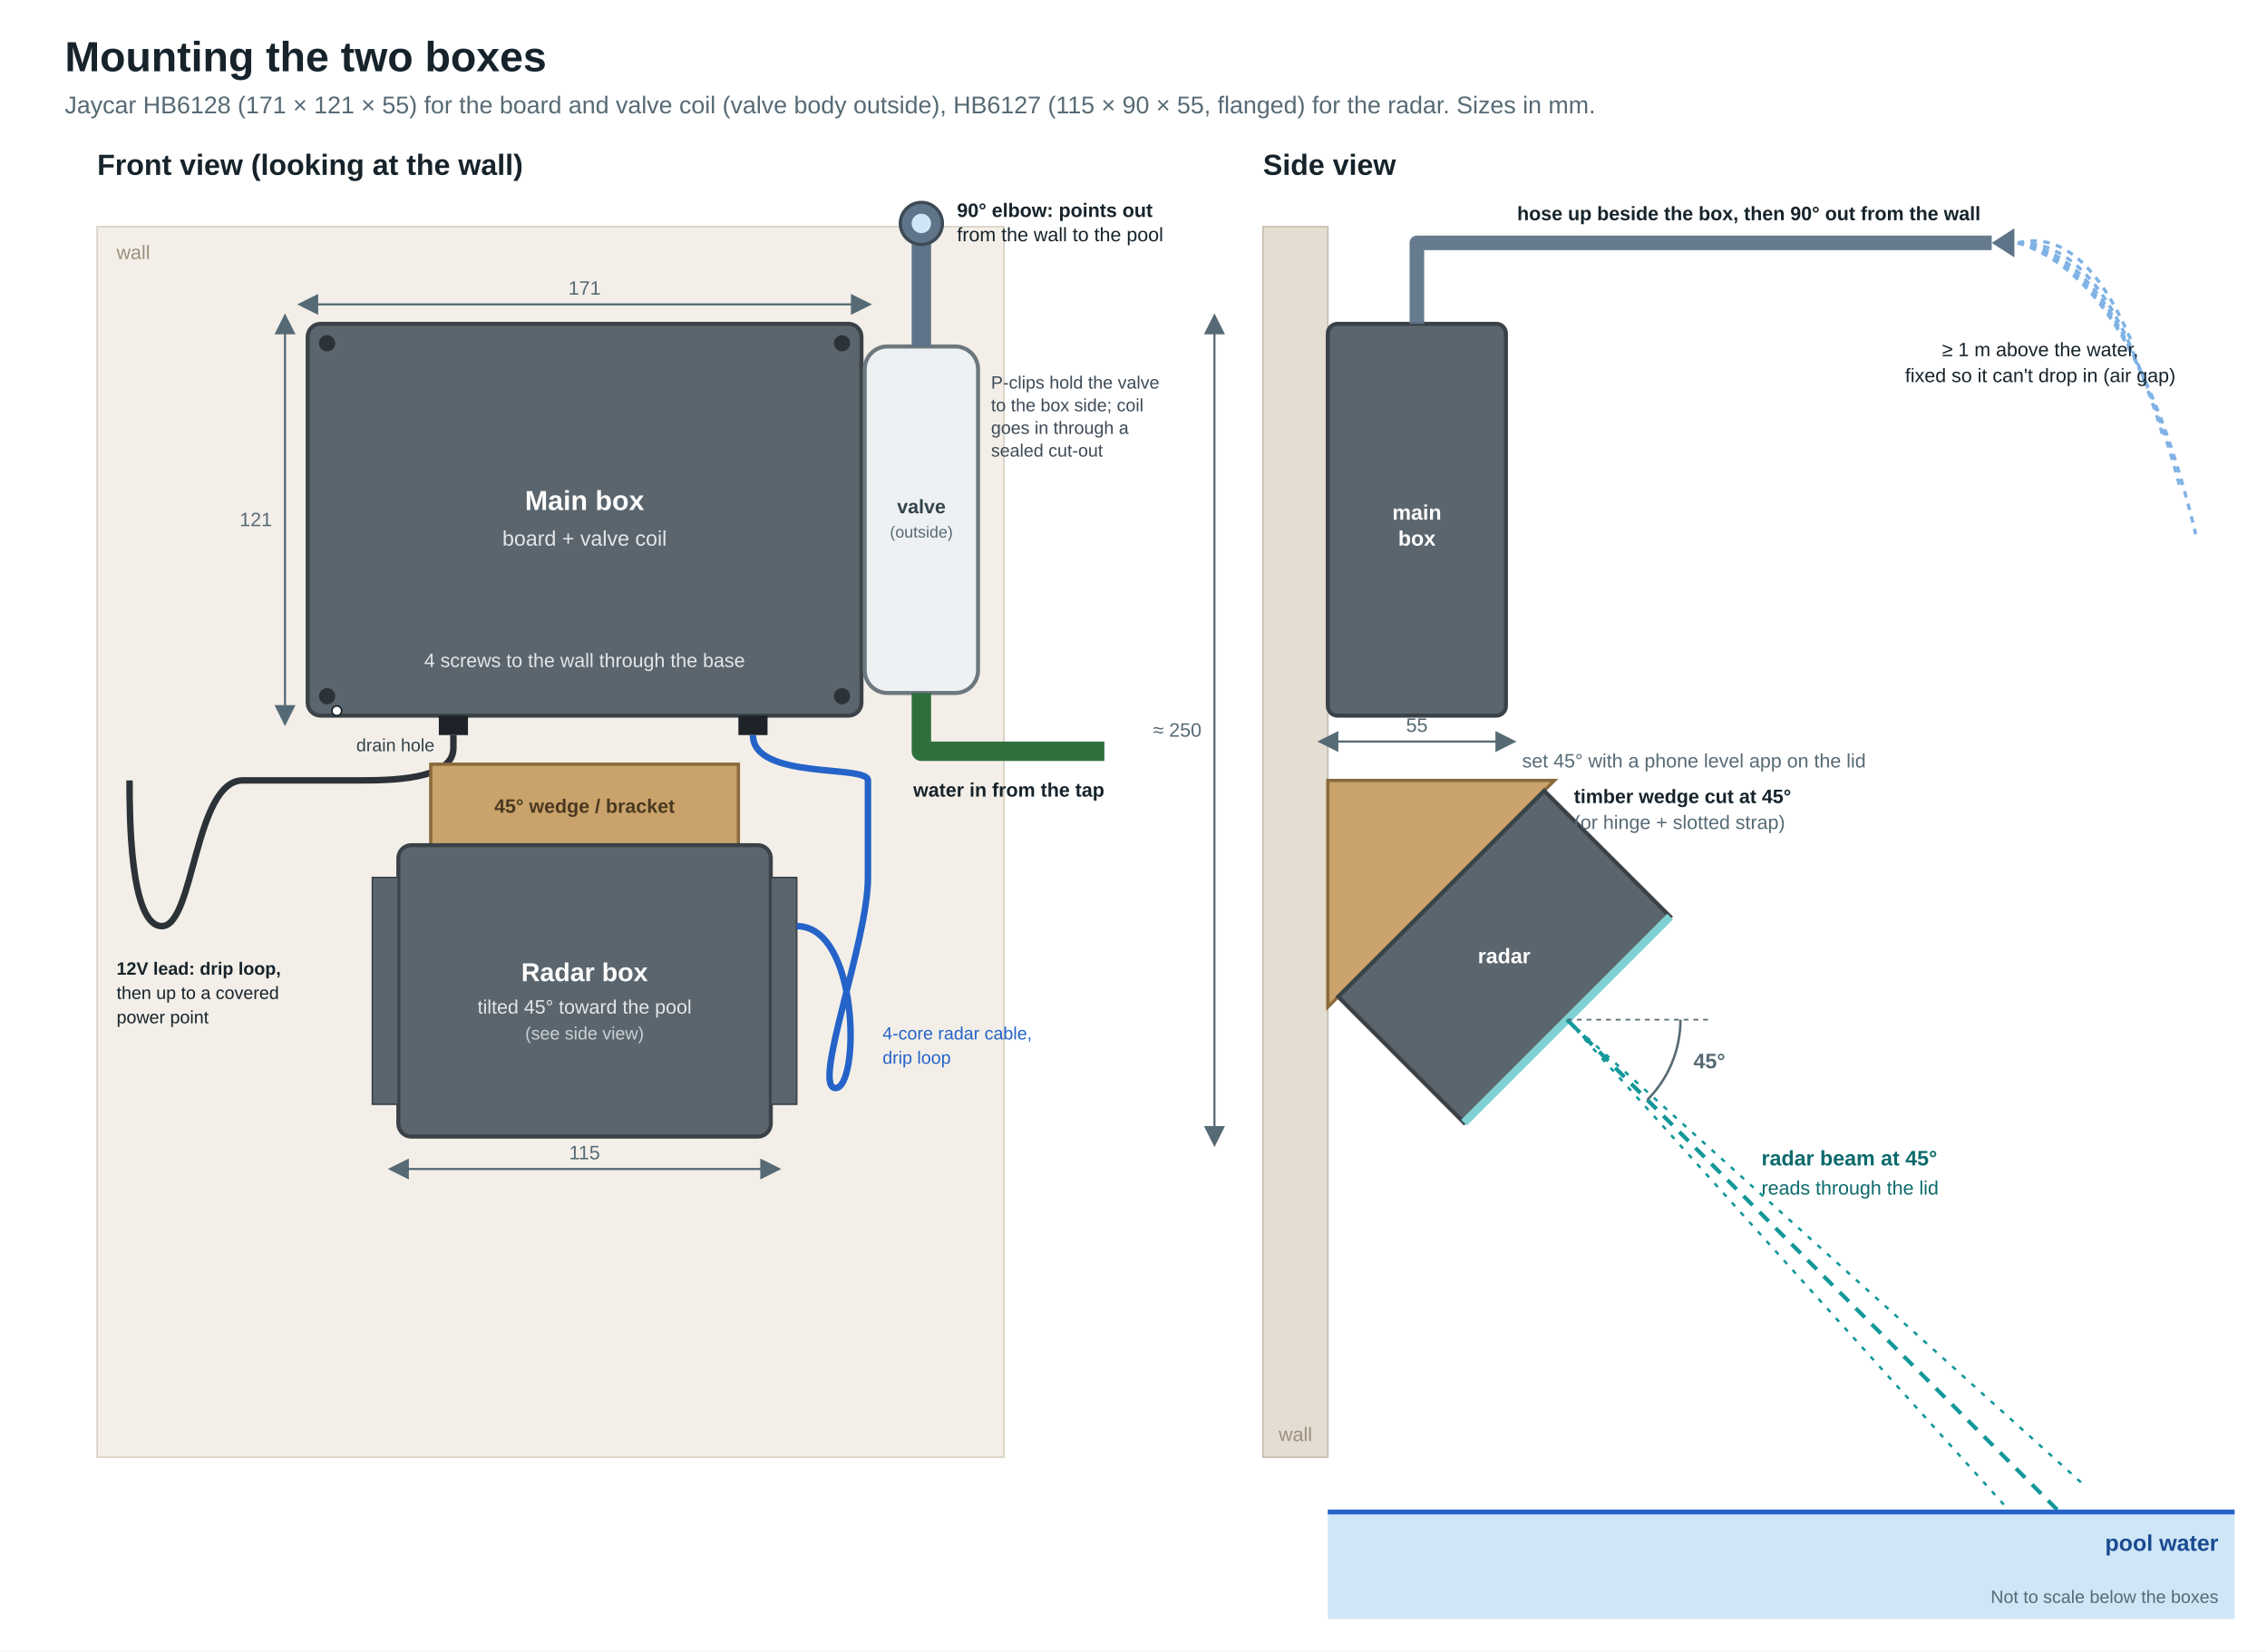
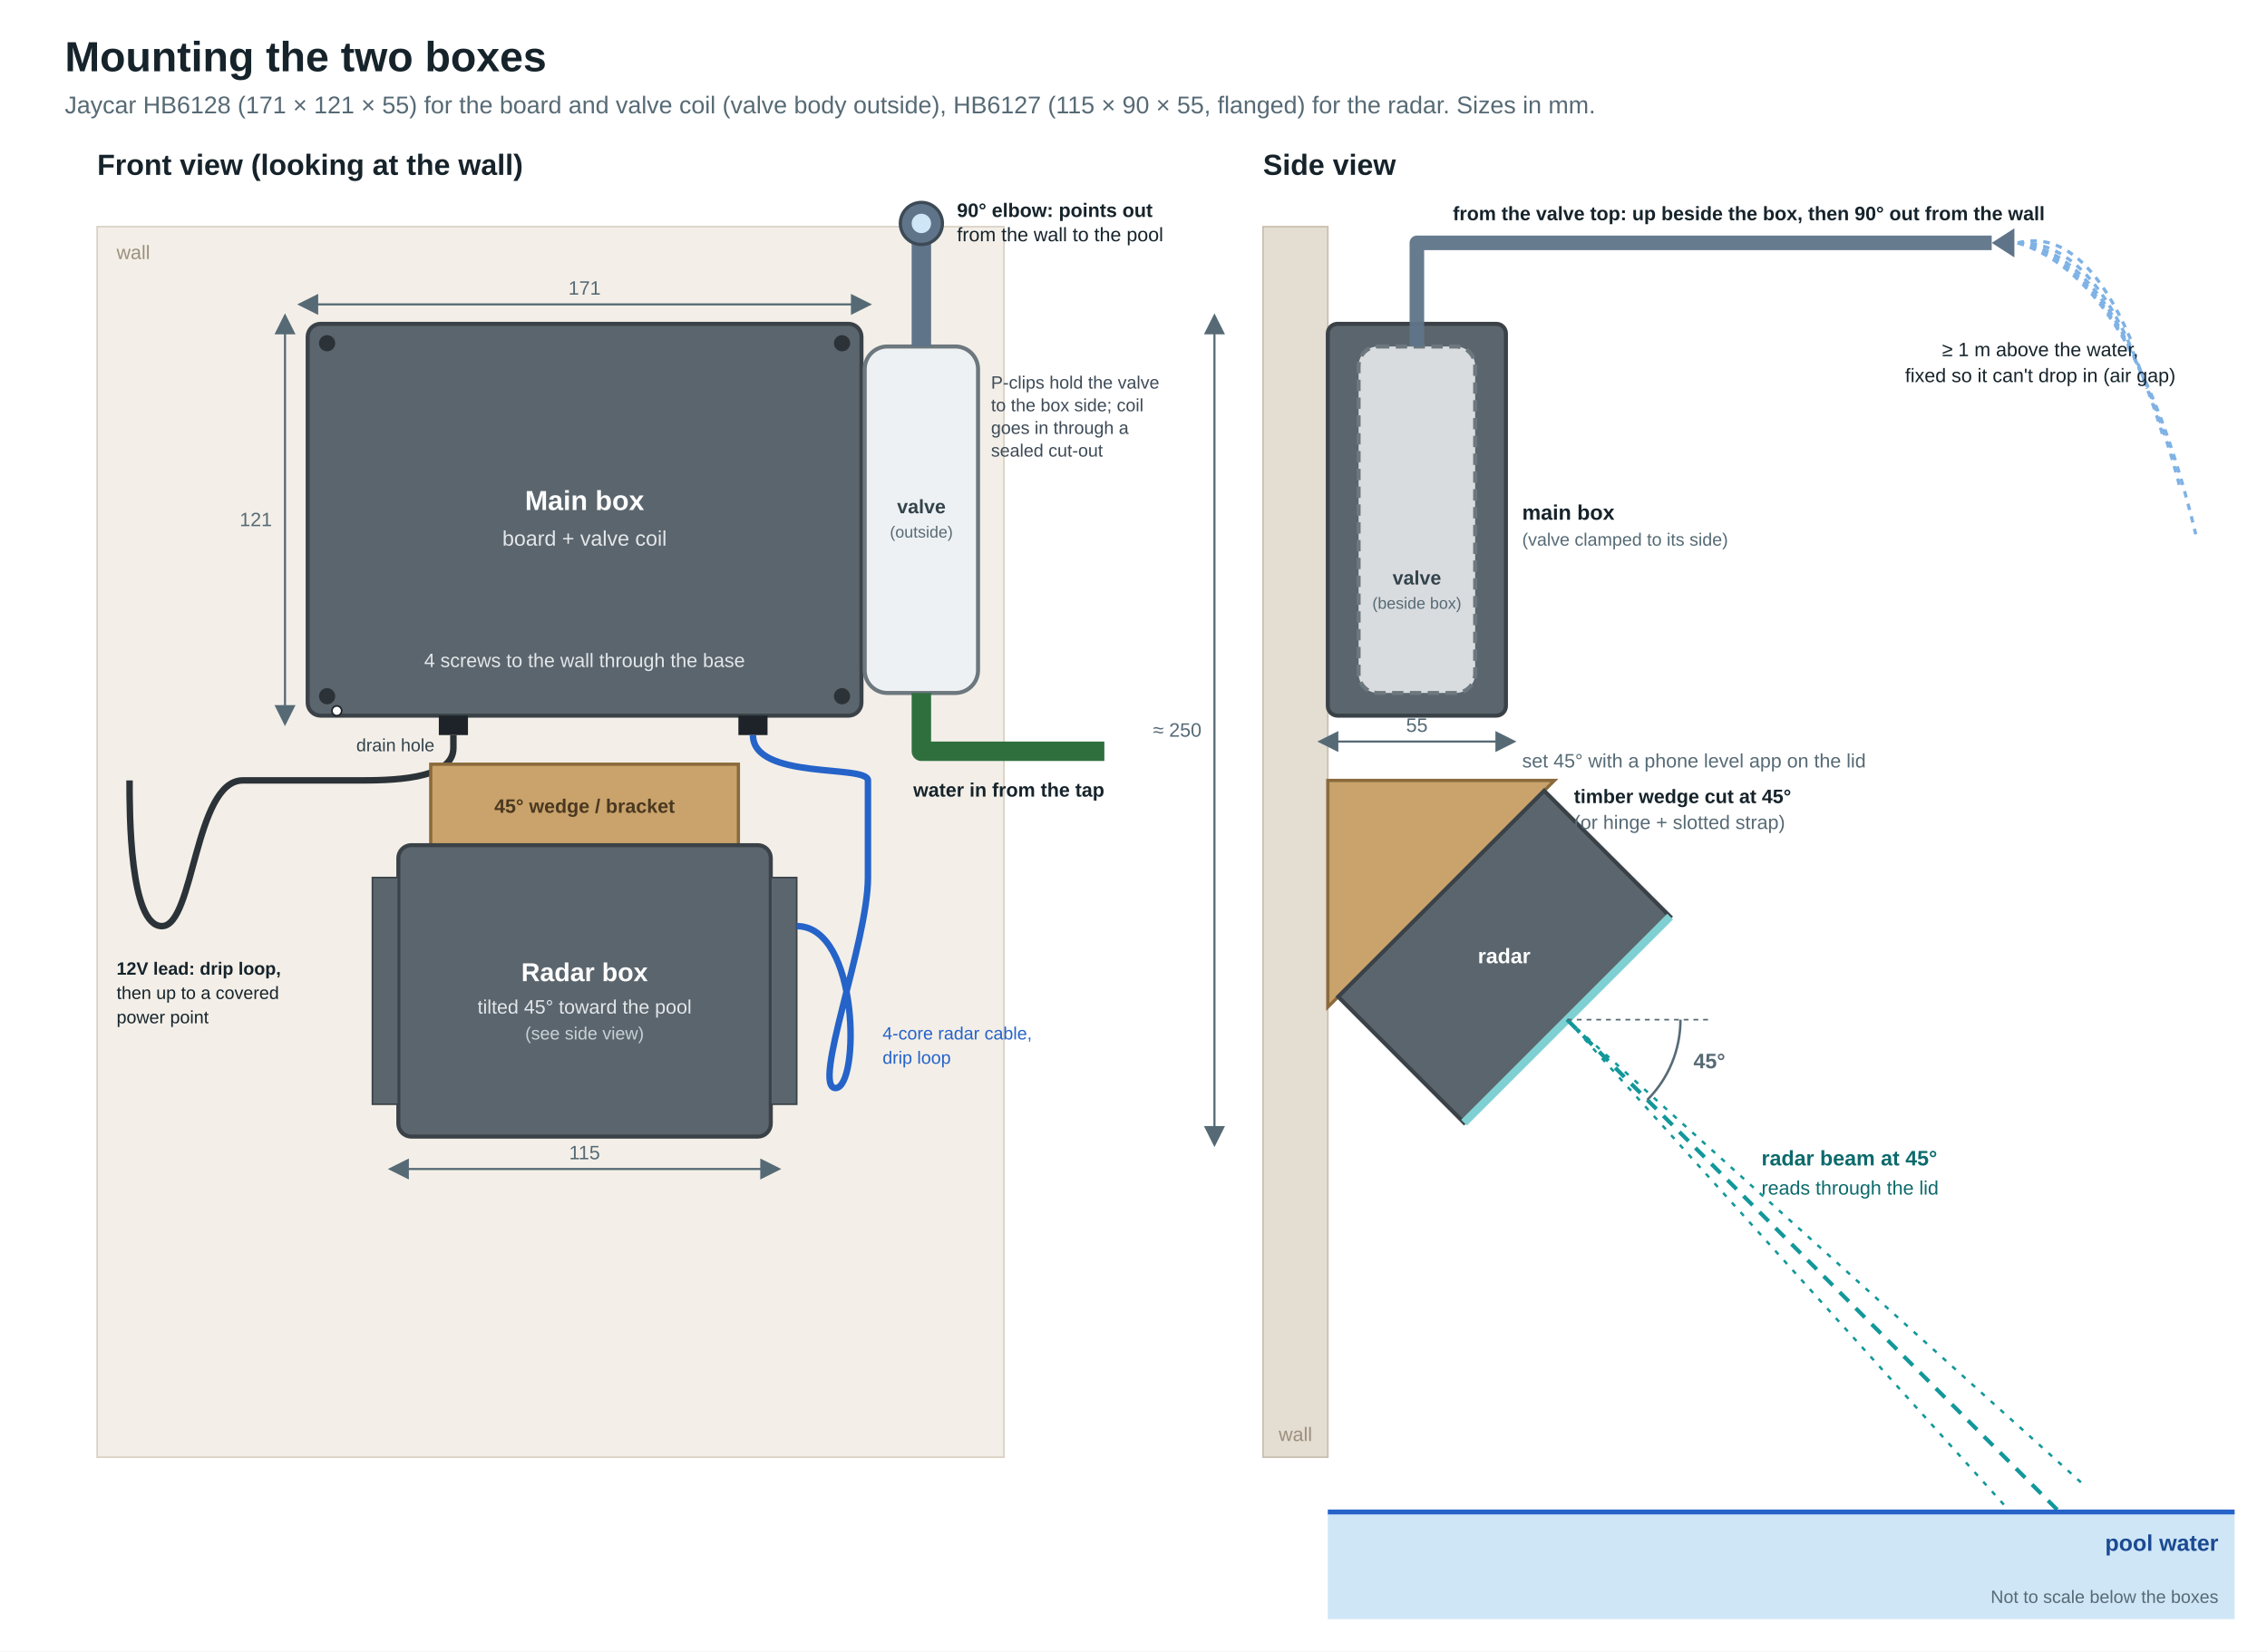
<svg xmlns="http://www.w3.org/2000/svg" viewBox="0 0 1400 1020" width="1400" height="1020" font-family="Arial, Helvetica, sans-serif">
  <rect width="1400" height="1020" fill="#fff" />
  <defs>
    <marker id="ar" markerWidth="10" markerHeight="10" refX="5" refY="5" orient="auto-start-reverse">
      <path d="M0,0 L10,5 L0,10 z" fill="#566a75" />
    </marker>
  </defs>
  <text x="40.0" y="44.0" font-size="26" text-anchor="start" fill="#16232b" font-weight="bold">Mounting the two boxes</text>
  <text x="40.0" y="70.0" font-size="15" text-anchor="start" fill="#566a75">Jaycar HB6128 (171 × 121 × 55) for the board and valve coil (valve body outside), HB6127 (115 × 90 × 55, flanged) for the radar. Sizes in mm.</text>
  <text x="60.0" y="108.0" font-size="18" text-anchor="start" fill="#16232b" font-weight="bold">Front view (looking at the wall)</text>
  <rect x="60" y="140" width="560" height="760" fill="#f3efe8" stroke="#d9d1c4" />
  <text x="72.0" y="160.0" font-size="12" text-anchor="start" fill="#9b8f7c">wall</text>
  <rect x="190" y="200" width="342.0" height="242.0" rx="8" fill="#5b656d" stroke="#3a4248" stroke-width="2.5" />
  <text x="361.0" y="315.0" font-size="17" text-anchor="middle" fill="#fff" font-weight="bold">Main box</text>
  <text x="361.0" y="337.0" font-size="13" text-anchor="middle" fill="#e3e7ea">board + valve coil</text>
  <circle cx="202" cy="212" r="5" fill="#2b3238" />
  <circle cx="520.0" cy="212" r="5" fill="#2b3238" />
  <circle cx="202" cy="430.0" r="5" fill="#2b3238" />
  <circle cx="520.0" cy="430.0" r="5" fill="#2b3238" />
  <text x="361.0" y="412.0" font-size="12" text-anchor="middle" fill="#e3e7ea">4 screws to the wall through the base</text>
  <line x1="190" y1="188" x2="532.0" y2="188" stroke="#566a75" stroke-width="1.3" marker-start="url(#ar)" marker-end="url(#ar)" />
  <text x="361.0" y="182.0" font-size="12" text-anchor="middle" fill="#566a75">171</text>
  <line x1="176" y1="200" x2="176" y2="442.0" stroke="#566a75" stroke-width="1.3" marker-start="url(#ar)" marker-end="url(#ar)" />
  <text x="168.0" y="325.0" font-size="12" text-anchor="end" fill="#566a75">121</text>
  <rect x="534.0" y="214" width="70.0" height="214.0" rx="14" fill="#eef1f3" stroke="#6d777e" stroke-width="2.5" />
  <text x="569.0" y="317.0" font-size="12" text-anchor="middle" fill="#33434c" font-weight="bold">valve</text>
  <text x="569.0" y="332.0" font-size="10" text-anchor="middle" fill="#566a75">(outside)</text>
  <path d="M569.0,214 L569.0,142" fill="none" stroke="#5f7489" stroke-width="12" />
  <circle cx="569.0" cy="138" r="13" fill="#5f7489" stroke="#3d4a56" stroke-width="2" />
  <circle cx="569.0" cy="138" r="6" fill="#cfe6f7" />
  <text x="591.0" y="134.0" font-size="12" text-anchor="start" fill="#16232b" font-weight="bold">90° elbow: points out</text>
  <text x="591.0" y="149.0" font-size="12" text-anchor="start" fill="#16232b">from the wall to the pool</text>
  <text x="612.0" y="240.0" font-size="11" text-anchor="start" fill="#3d4a56">P-clips hold the valve</text>
  <text x="612.0" y="254.0" font-size="11" text-anchor="start" fill="#3d4a56">to the box side; coil</text>
  <text x="612.0" y="268.0" font-size="11" text-anchor="start" fill="#3d4a56">goes in through a</text>
  <text x="612.0" y="282.0" font-size="11" text-anchor="start" fill="#3d4a56">sealed cut-out</text>
  <path d="M569.0,428.0 L569.0,464.0 L682.0,464.0" fill="none" stroke="#2f6f3e" stroke-width="12" stroke-linejoin="round" />
  <text x="682.0" y="492.0" font-size="12" text-anchor="end" fill="#16232b" font-weight="bold">water in from the tap</text>
  <rect x="271" y="442.0" width="18" height="12" fill="#1d2328" />
  <rect x="456" y="442.0" width="18" height="12" fill="#1d2328" />
  <circle cx="208" cy="439.0" r="3" fill="#fff" stroke="#1d2328" />
  <text x="220.0" y="464.0" font-size="11" text-anchor="start" fill="#33434c">drain hole</text>
  <path d="M280,454.0 L280,462.0 C280,482.0 240,482.0 220,482.0 L150,482.0 C120,482.0 120,572.0 100,572.0 C80,572.0 80,502.0 80,482.0" fill="none" stroke="#2b3238" stroke-width="4" />
  <text x="72.0" y="602.0" font-size="11" text-anchor="start" fill="#16232b" font-weight="bold">12V lead: drip loop,</text>
  <text x="72.0" y="617.0" font-size="11" text-anchor="start" fill="#16232b">then up to a covered</text>
  <text x="72.0" y="632.0" font-size="11" text-anchor="start" fill="#16232b">power point</text>
  <rect x="266.0" y="472.0" width="190.0" height="50.0" fill="#c9a36b" stroke="#8a6a3c" stroke-width="2" />
  <text x="361.0" y="502.0" font-size="12" text-anchor="middle" fill="#4a3820" font-weight="bold">45° wedge / bracket</text>
  <rect x="246.0" y="522.0" width="230.0" height="180.0" rx="8" fill="#5b656d" stroke="#3a4248" stroke-width="2.5" />
  <rect x="230.0" y="542.0" width="16" height="140.0" fill="#5b656d" stroke="#3a4248" />
  <rect x="476.0" y="542.0" width="16" height="140.0" fill="#5b656d" stroke="#3a4248" />
  <text x="361.0" y="606.0" font-size="16" text-anchor="middle" fill="#fff" font-weight="bold">Radar box</text>
  <text x="361.0" y="626.0" font-size="12" text-anchor="middle" fill="#e3e7ea">tilted 45° toward the pool</text>
  <text x="361.0" y="642.0" font-size="11" text-anchor="middle" fill="#c9d1d6">(see side view)</text>
  <line x1="246.0" y1="722.0" x2="476.0" y2="722.0" stroke="#566a75" stroke-width="1.3" marker-start="url(#ar)" marker-end="url(#ar)" />
  <text x="361.0" y="716.0" font-size="12" text-anchor="middle" fill="#566a75">115</text>
  <path d="M492.0,572.0 C531.0,572.0 531.0,672.0 516.0,672.0 C501.0,672.0 536.0,582.0 536.0,542.0 L536.0,482.0 C536.0,472.0 465,482.0 465,454.0" fill="none" stroke="#2563c9" stroke-width="4" />
  <text x="545.0" y="642.0" font-size="11" text-anchor="start" fill="#2563c9">4-core radar cable,</text>
  <text x="545.0" y="657.0" font-size="11" text-anchor="start" fill="#2563c9">drip loop</text>
  <line x1="750" y1="200" x2="750" y2="702.0" stroke="#566a75" stroke-width="1.3" marker-start="url(#ar)" marker-end="url(#ar)" />
  <text x="742.0" y="455.0" font-size="12" text-anchor="end" fill="#566a75">≈ 250</text>
  <text x="780.0" y="108.0" font-size="18" text-anchor="start" fill="#16232b" font-weight="bold">Side view</text>
  <rect x="780" y="140" width="40" height="760" fill="#e4ddd2" stroke="#c9bfb0" />
  <text x="800.0" y="890.0" font-size="12" text-anchor="middle" fill="#9b8f7c">wall</text>
  <rect x="820" y="200" width="110.0" height="242.0" rx="6" fill="#5b656d" stroke="#3a4248" stroke-width="2.5" />
-   <text x="875.0" y="321.0" font-size="13" text-anchor="middle" fill="#fff" font-weight="bold">main</text>
-   <text x="875.0" y="337.0" font-size="13" text-anchor="middle" fill="#fff" font-weight="bold">box</text>
+   <text x="940.0" y="321.0" font-size="13" text-anchor="start" fill="#16232b" font-weight="bold">main box</text>
+   <text x="940.0" y="337.0" font-size="11" text-anchor="start" fill="#566a75">(valve clamped to its side)</text>
  <line x1="820" y1="458.0" x2="930.0" y2="458.0" stroke="#566a75" stroke-width="1.3" marker-start="url(#ar)" marker-end="url(#ar)" />
  <text x="875.0" y="452.0" font-size="12" text-anchor="middle" fill="#566a75">55</text>
-   <path d="M875.0,200 L875.0,150 L1230.0,150" fill="none" stroke="#5f7489" stroke-width="9" stroke-linejoin="round" opacity="0.95" />
+   <rect x="839.0" y="214" width="72.0" height="214.0" rx="12" fill="#eef1f3" fill-opacity="0.85" stroke="#6d777e" stroke-width="2.5" stroke-dasharray="7 4" />
+   <text x="875.0" y="361.0" font-size="12" text-anchor="middle" fill="#33434c" font-weight="bold">valve</text>
+   <text x="875.0" y="376.0" font-size="10" text-anchor="middle" fill="#566a75">(beside box)</text>
+   <path d="M875.0,214 L875.0,150 L1230.0,150" fill="none" stroke="#5f7489" stroke-width="9" stroke-linejoin="round" opacity="0.95" />
  <path d="M1230.0,150 l14,-9 l0,18 z" fill="#5f7489" />
  <path d="M1246.0,150 q40,-10 70,60" fill="none" stroke="#7fb2e5" stroke-width="2" stroke-dasharray="4 4" />
  <path d="M1246.0,150 q48,-2 80,90" fill="none" stroke="#7fb2e5" stroke-width="2" stroke-dasharray="4 4" />
  <path d="M1246.0,150 q56,6 90,120" fill="none" stroke="#7fb2e5" stroke-width="2" stroke-dasharray="4 4" />
  <path d="M1246.0,150 q64,14 100,150" fill="none" stroke="#7fb2e5" stroke-width="2" stroke-dasharray="4 4" />
  <path d="M1246.0,150 q72,22 110,180" fill="none" stroke="#7fb2e5" stroke-width="2" stroke-dasharray="4 4" />
-   <text x="1080.0" y="136.0" font-size="12" text-anchor="middle" fill="#16232b" font-weight="bold">hose up beside the box, then 90° out from the wall</text>
+   <text x="1080.0" y="136.0" font-size="12" text-anchor="middle" fill="#16232b" font-weight="bold">from the valve top: up beside the box, then 90° out from the wall</text>
  <text x="1260.0" y="220.0" font-size="12" text-anchor="middle" fill="#16232b">≥ 1 m above the water,</text>
  <text x="1260.0" y="236.0" font-size="12" text-anchor="middle" fill="#16232b">fixed so it can't drop in (air gap)</text>
  <polygon points="820.0,482.0 960.0,482.0 820.0,622.0" fill="#c9a36b" stroke="#8a6a3c" stroke-width="2" />
  <polygon points="953.6,488.4 826.4,615.6 904.1,693.4 1031.4,566.1" fill="#5b656d" stroke="#3a4248" stroke-width="2.5" />
  <text x="928.9" y="594.9" font-size="13" text-anchor="middle" fill="#fff" font-weight="bold">radar</text>
  <line x1="1031.4" y1="566.1" x2="904.1" y2="693.4" stroke="#7fd0d2" stroke-width="5" />
  <line x1="967.8" y1="629.8" x2="1271.8" y2="933.8" stroke="#13979a" stroke-width="2.5" stroke-dasharray="8 6" />
  <line x1="967.8" y1="629.8" x2="1255.5" y2="949.3" stroke="#13979a" stroke-width="1.5" stroke-dasharray="3 5" />
  <line x1="967.8" y1="629.8" x2="1287.3" y2="917.5" stroke="#13979a" stroke-width="1.5" stroke-dasharray="3 5" />
  <rect x="820" y="933.838" width="560" height="66.162" fill="#cfe6f7" />
  <line x1="820" y1="933.838" x2="1380" y2="933.838" stroke="#2563c9" stroke-width="3" />
  <text x="1370.0" y="957.8" font-size="14" text-anchor="end" fill="#1b4a91" font-weight="bold">pool water</text>
  <text x="1087.8" y="719.8" font-size="13" text-anchor="start" fill="#0c6a6c" font-weight="bold">radar beam at 45°</text>
  <text x="1087.8" y="737.8" font-size="12" text-anchor="start" fill="#0c6a6c">reads through the lid</text>
  <path d="M1037.782,629.782 A70,70 0 0,1 1017.3,679.3" fill="none" stroke="#566a75" stroke-width="1.5" />
  <line x1="967.782" y1="629.782" x2="1057.782" y2="629.782" stroke="#566a75" stroke-width="1" stroke-dasharray="3 3" />
  <text x="1045.8" y="659.8" font-size="13" text-anchor="start" fill="#566a75" font-weight="bold">45°</text>
  <text x="828.0" y="522.0" font-size="12" text-anchor="start" fill="#16232b" />
  <text x="972.0" y="496.0" font-size="12" text-anchor="start" fill="#16232b" font-weight="bold">timber wedge cut at 45°</text>
  <text x="972.0" y="512.0" font-size="12" text-anchor="start" fill="#566a75">(or hinge + slotted strap)</text>
  <text x="940.0" y="474.0" font-size="12" text-anchor="start" fill="#566a75">set 45° with a phone level app on the lid</text>
  <text x="1370.0" y="990.0" font-size="11" text-anchor="end" fill="#566a75">Not to scale below the boxes</text>
</svg>
